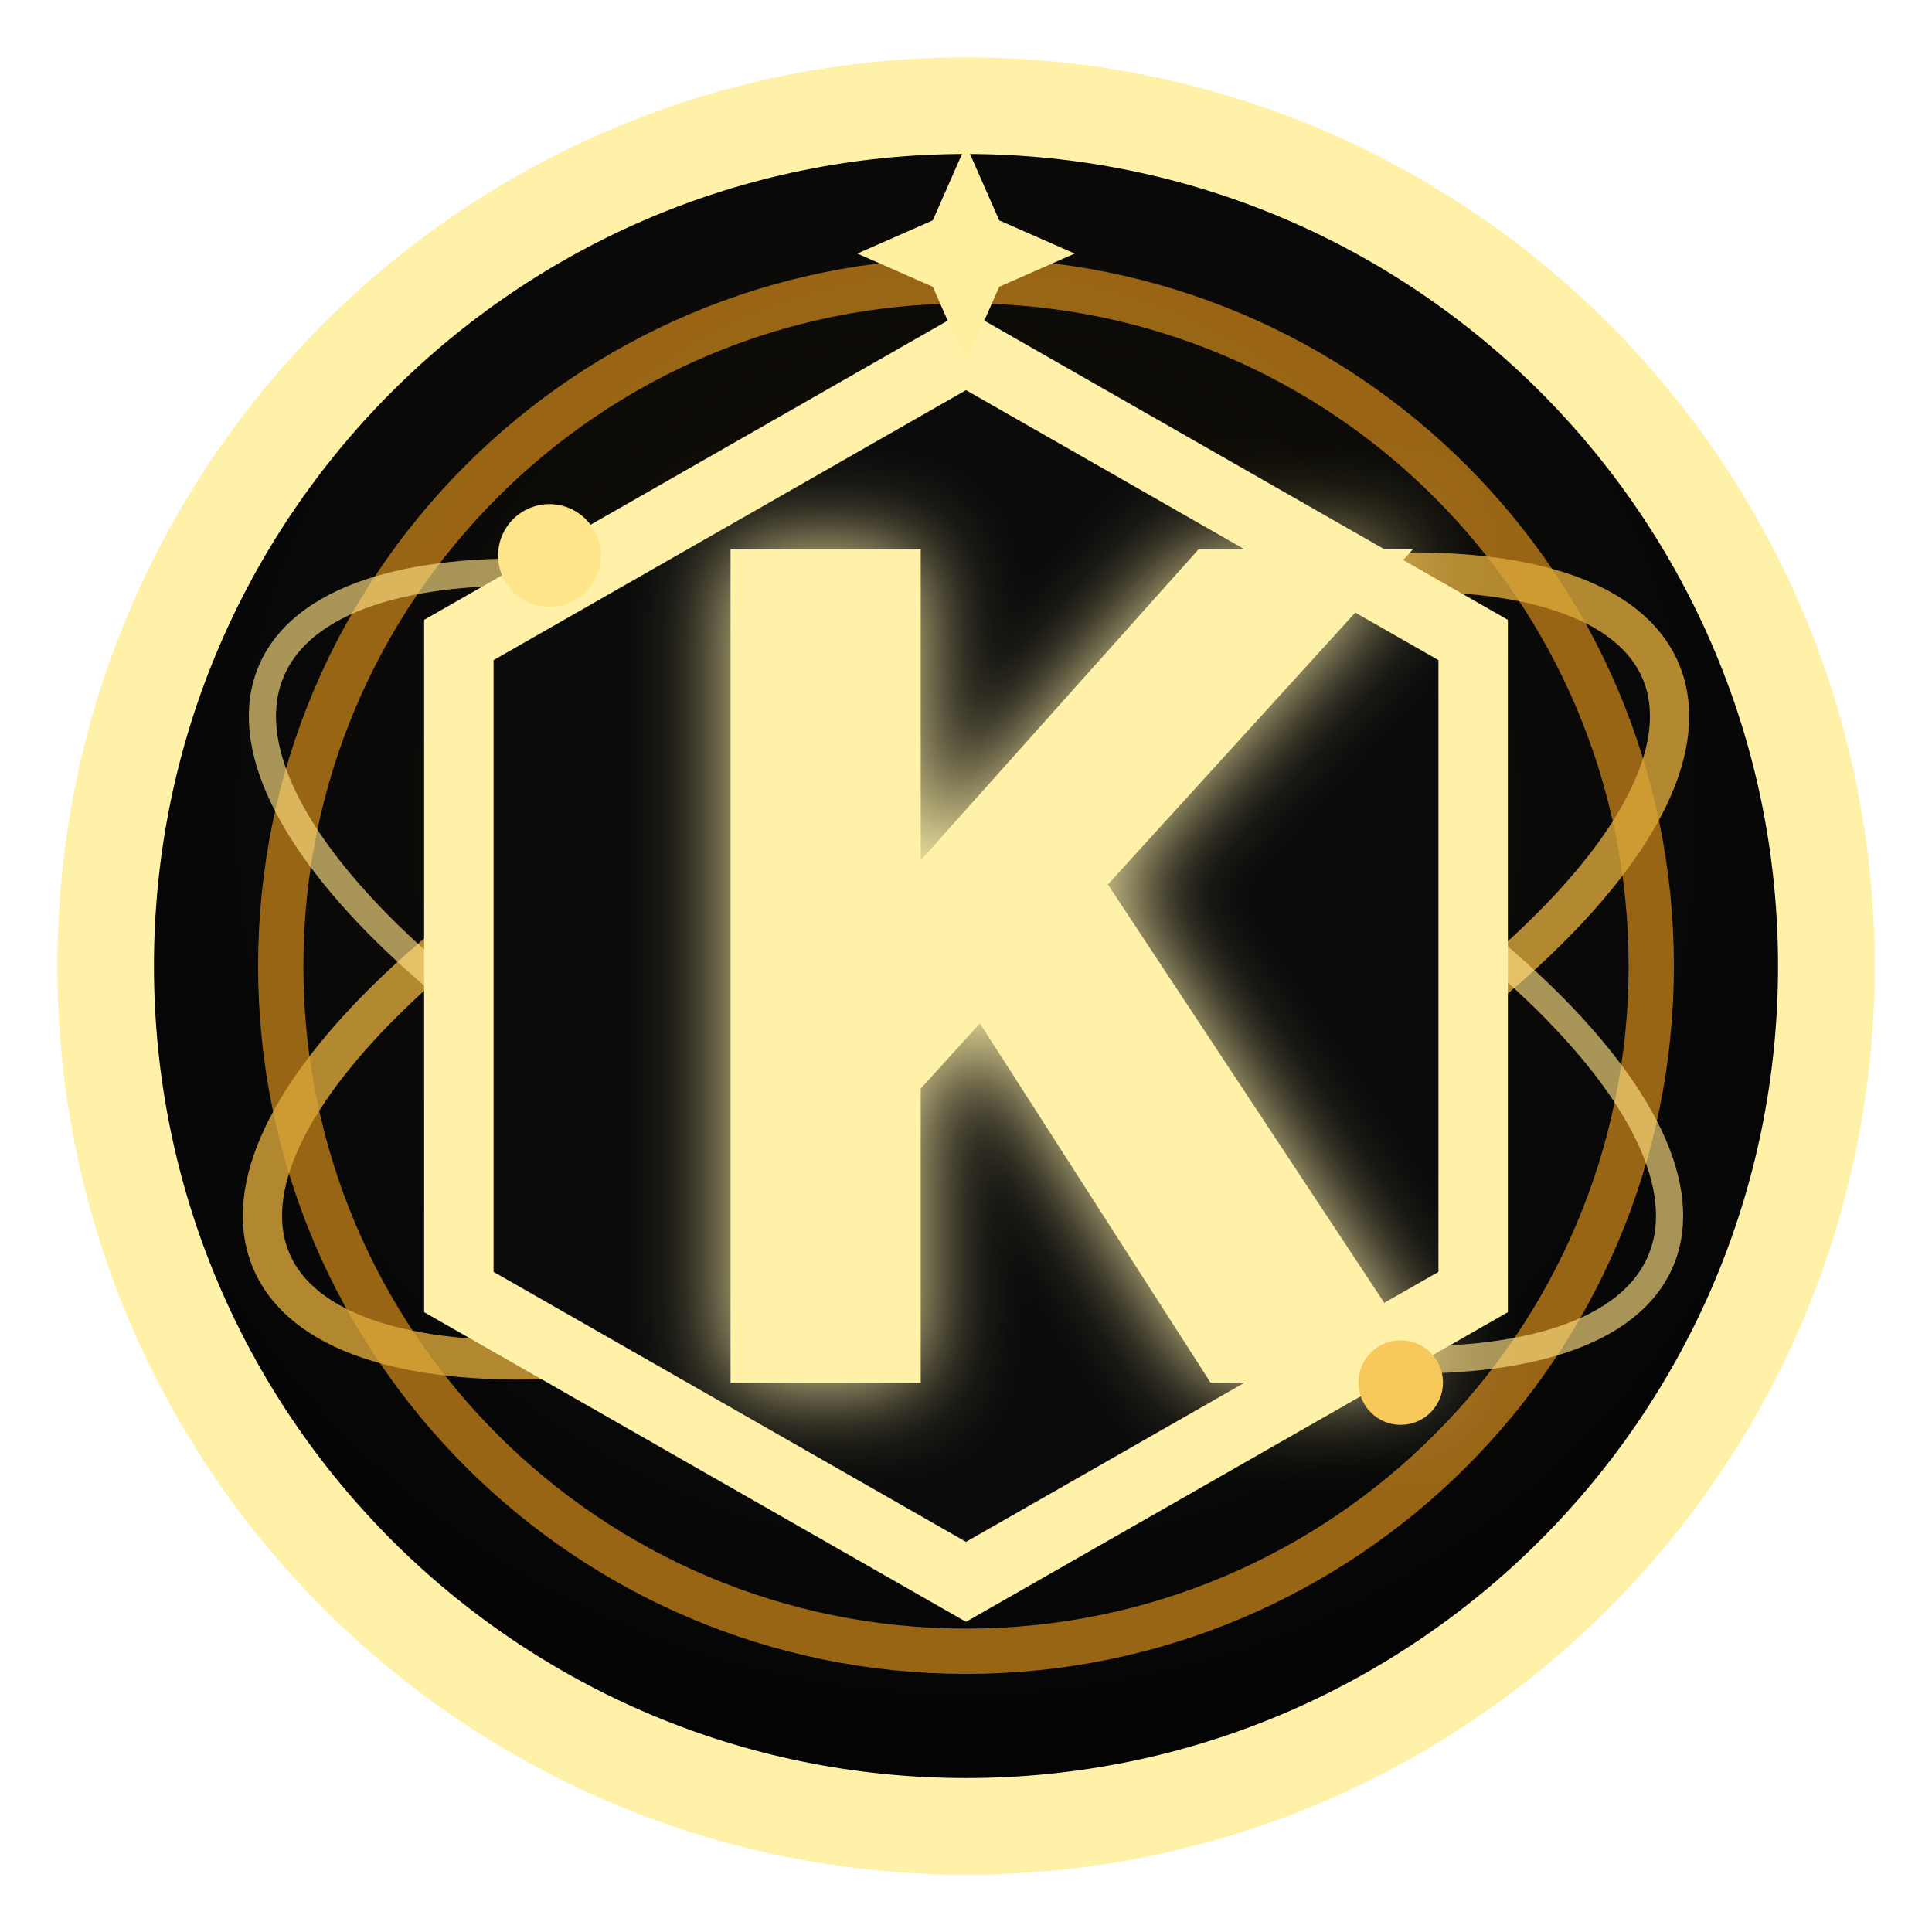
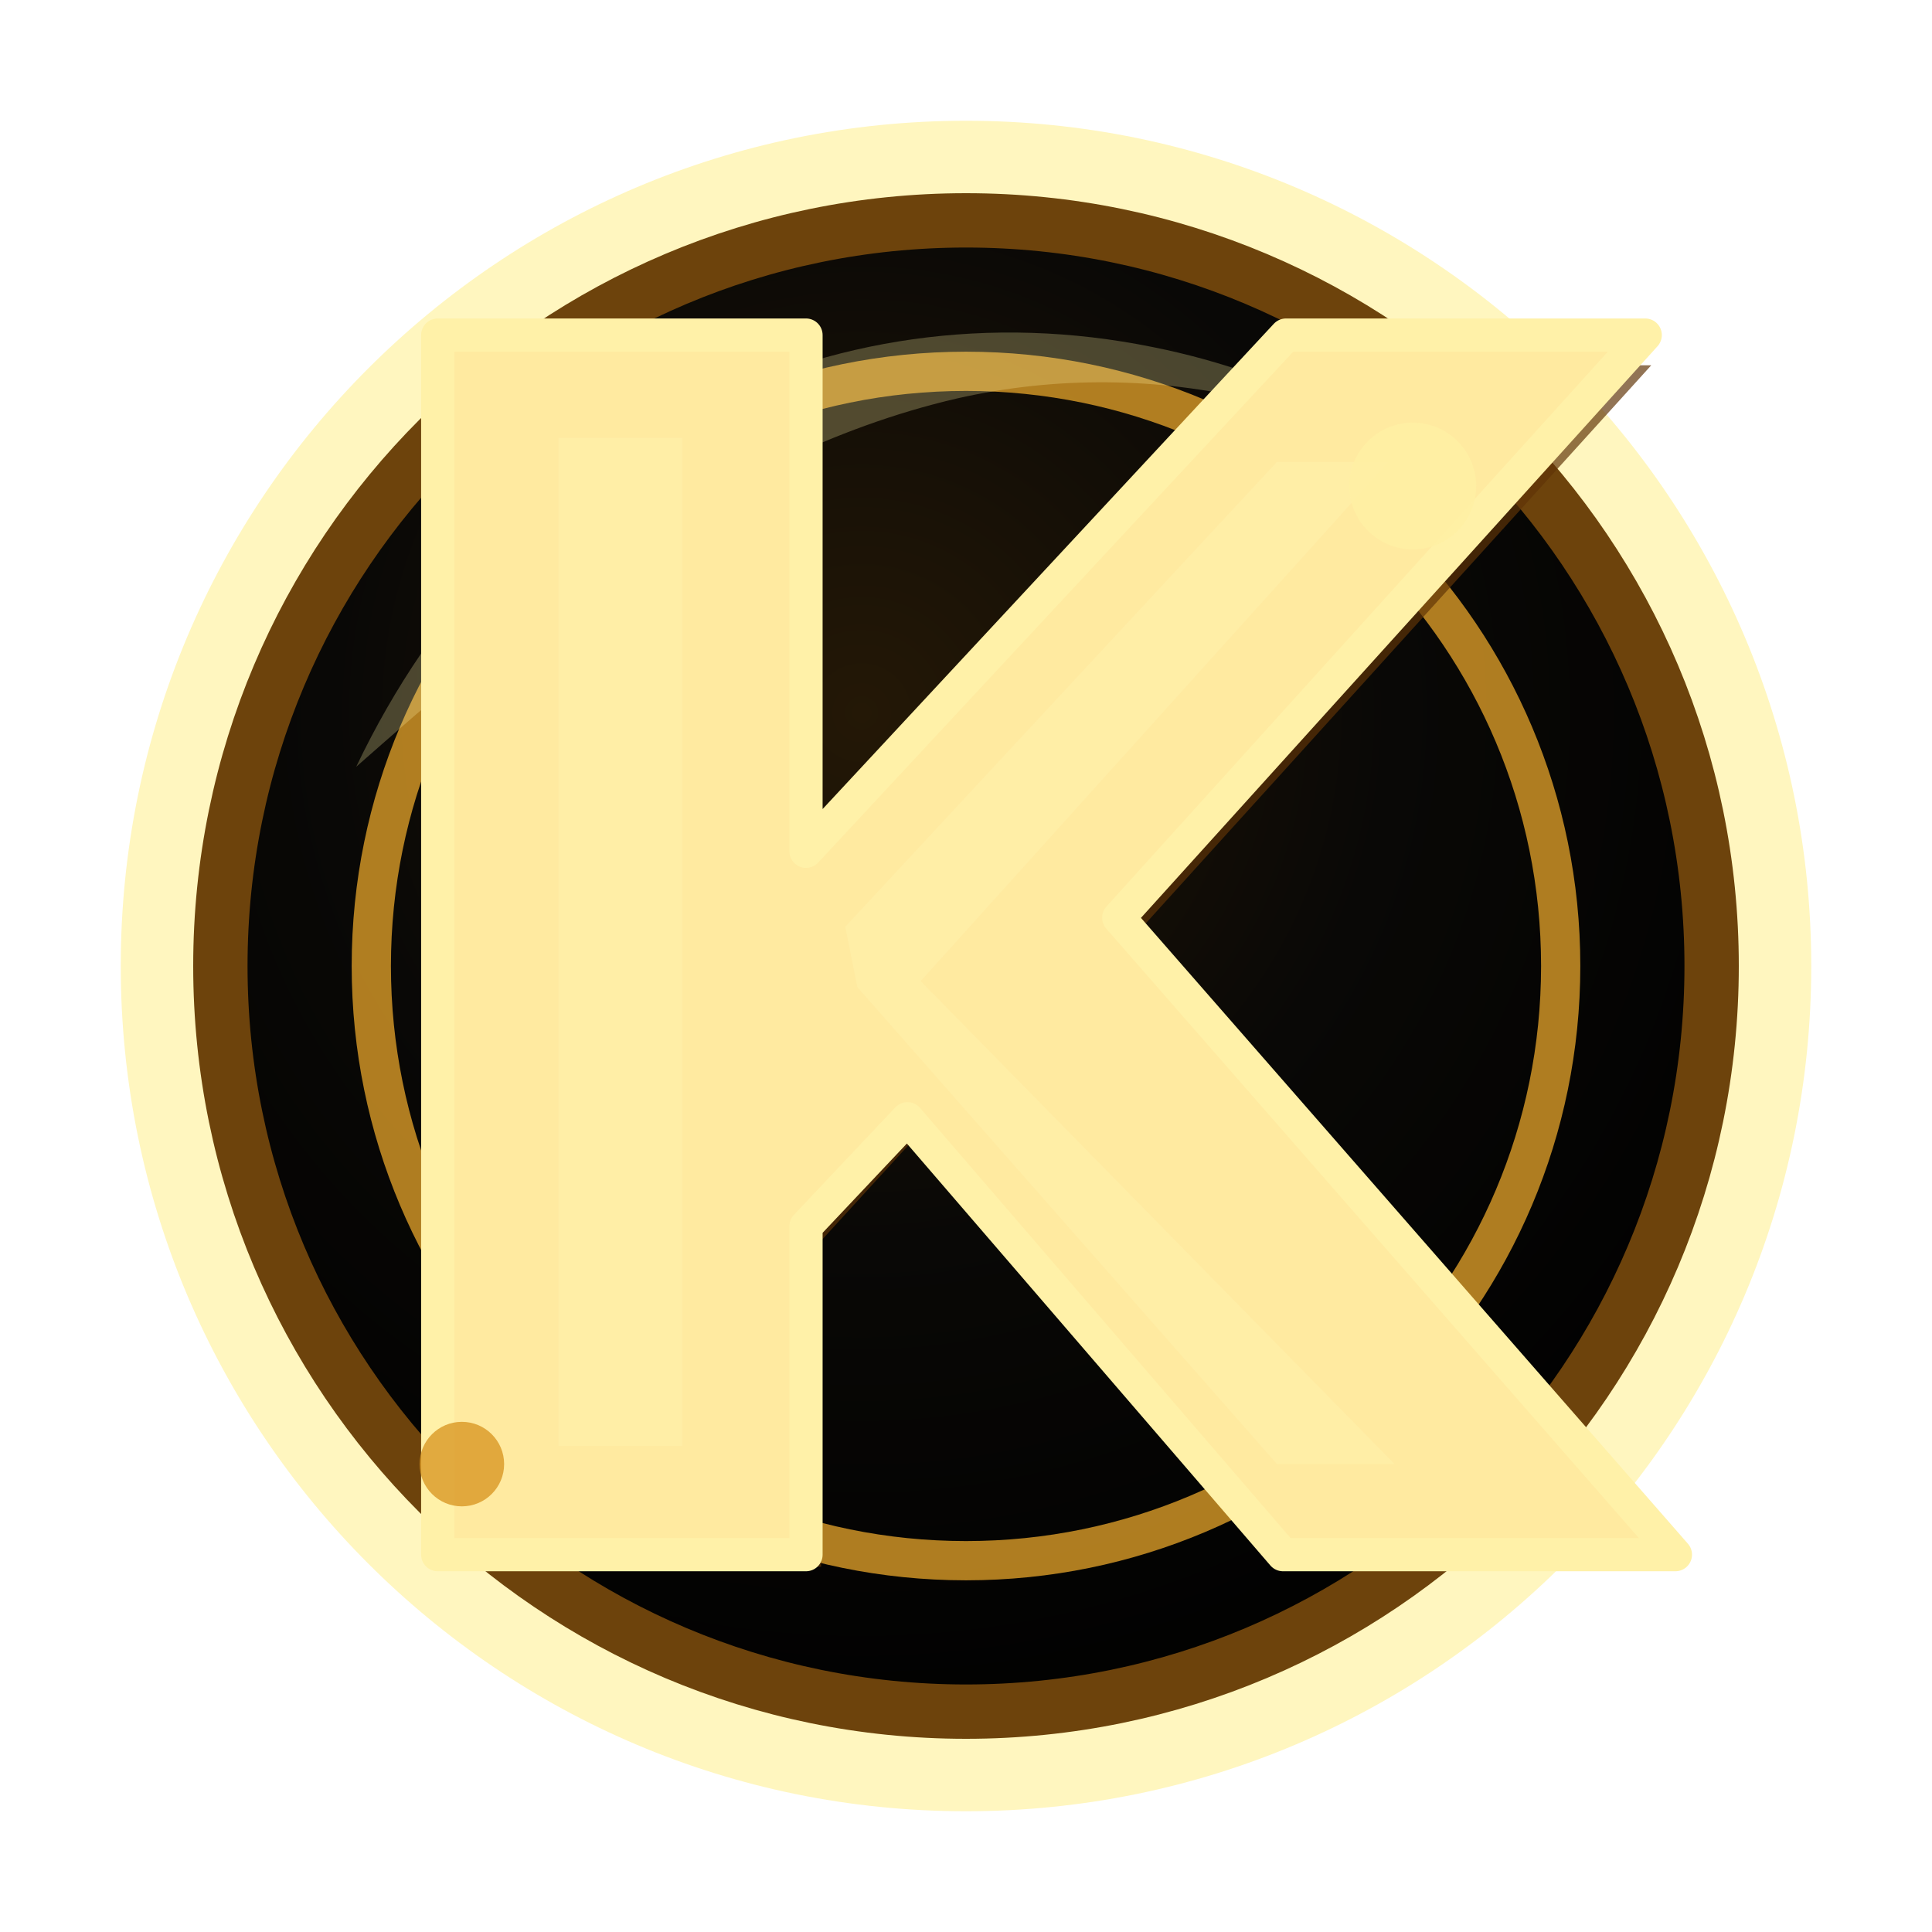
- <svg xmlns="http://www.w3.org/2000/svg" width="32" height="32" viewBox="0 0 32 32" role="img" aria-label="KGEN">
+ <svg xmlns="http://www.w3.org/2000/svg" width="32" height="32" viewBox="0 0 32 32" role="img" aria-label="KGEN token icon">
  <defs>
-     <radialGradient id="bg" cx="50%" cy="42%" r="70%">
-       <stop offset="0%" stop-color="#1b1406" />
-       <stop offset="55%" stop-color="#080808" />
+     <radialGradient id="coinBg" cx="43%" cy="33%" r="74%">
+       <stop offset="0%" stop-color="#241806" />
+       <stop offset="48%" stop-color="#090806" />
      <stop offset="100%" stop-color="#000000" />
    </radialGradient>
-     <linearGradient id="gold" x1="7" y1="5" x2="25" y2="27">
-       <stop offset="0%" stop-color="#fff1a8" />
-       <stop offset="35%" stop-color="#f6c34a" />
-       <stop offset="70%" stop-color="#b87312" />
-       <stop offset="100%" stop-color="#ffe07a" />
+     <linearGradient id="gold" x1="5" y1="4" x2="27" y2="28">
+       <stop offset="0%" stop-color="#fff6bf" />
+       <stop offset="28%" stop-color="#f9cb4f" />
+       <stop offset="62%" stop-color="#b97013" />
+       <stop offset="100%" stop-color="#ffe58b" />
    </linearGradient>
-     <linearGradient id="darkGold" x1="10" y1="8" x2="22" y2="24">
-       <stop offset="0%" stop-color="#f4c75c" />
-       <stop offset="100%" stop-color="#8a520b" />
+     <linearGradient id="goldDeep" x1="8" y1="7" x2="24" y2="26">
+       <stop offset="0%" stop-color="#ffeaa0" />
+       <stop offset="42%" stop-color="#e1a42d" />
+       <stop offset="100%" stop-color="#7b4307" />
    </linearGradient>
-     <filter id="glow" x="-40%" y="-40%" width="180%" height="180%">
-       <feGaussianBlur stdDeviation="0.75" result="blur" />
-       <feMerge>
-         <feMergeNode in="blur" />
-         <feMergeNode in="SourceGraphic" />
-       </feMerge>
-     </filter>
  </defs>
-   <circle cx="16" cy="16" r="15" fill="url(#bg)" />
-   <circle cx="16" cy="16" r="14.25" fill="none" stroke="url(#gold)" stroke-width="1.6" />
-   <circle cx="16" cy="16" r="11.35" fill="none" stroke="#9f6a16" stroke-width="0.75" opacity="0.95" />
-   <ellipse cx="16" cy="16" rx="12.5" ry="4.7" fill="none" stroke="#dca83a" stroke-width="0.65" opacity="0.8" transform="rotate(-23 16 16)" />
-   <ellipse cx="16" cy="16" rx="12.5" ry="4.7" fill="none" stroke="#ffe082" stroke-width="0.45" opacity="0.65" transform="rotate(23 16 16)" />
-   <polygon points="16,5.8 24.4,10.6 24.4,21.4 16,26.2 7.6,21.4 7.6,10.6" fill="#0b0b0b" stroke="url(#gold)" stroke-width="1.15" />
-   <path d="M12.1 9.1h3.15v5.15l4.6-5.15h3.55l-5.05 5.55 5.45 8.25h-3.75l-3.82-5.95-.98 1.08v4.87H12.1z" fill="url(#gold)" filter="url(#glow)" />
-   <circle cx="9.1" cy="9.2" r="0.85" fill="#ffe58a" />
-   <circle cx="23.2" cy="22.9" r="0.7" fill="#f7c85a" />
-   <path d="M16 2.4l.55 1.25 1.25.55-1.25.55L16 6l-.55-1.25-1.25-.55 1.25-.55z" fill="#fff0a1" />
+   <circle cx="16" cy="16" r="14" fill="url(#gold)" />
+   <circle cx="16" cy="16" r="12.35" fill="url(#coinBg)" stroke="#6d430c" stroke-width="0.9" />
+   <circle cx="16" cy="16" r="9.85" fill="none" stroke="#d99b28" stroke-width="0.65" opacity="0.8" />
+   <path d="M5.9 12.7c2.55-5.35 7.8-8.05 13.2-6.95 2.25.45 4.2 1.5 5.85 3.05-2.3-2.1-5.8-2.95-9.1-2.2-4.1.95-7.45 3.9-9.95 6.1z" fill="#fff2a8" opacity="0.26" />
+   <path d="M7.55 6.05h6.05v8.45l7.85-8.45h5.9l-8.65 9.55 9.1 10.35h-6.35l-6.25-7.15-1.6 1.75v5.4H7.55z" fill="#5f3306" opacity="0.68" />
+   <path d="M7.25 5.55h6.1v8.55l7.95-8.55h5.95l-8.72 9.65 9.22 10.55h-6.5l-6.22-7.22-1.68 1.78v5.44h-6.1z" fill="url(#goldDeep)" stroke="#fff1a8" stroke-width="0.55" stroke-linejoin="round" />
+   <path d="M9.25 7.25h2.05v16.7H9.25zM14 15.35l7.15-7.7h1.85l-7.75 8.6 7.85 8h-1.95l-6.95-7.9z" fill="#fff4b3" opacity="0.32" />
+   <circle cx="23.4" cy="8.05" r="1.05" fill="#fff0a3" opacity="0.85" />
+   <circle cx="7.65" cy="24.25" r="0.7" fill="#d99621" opacity="0.78" />
</svg>
